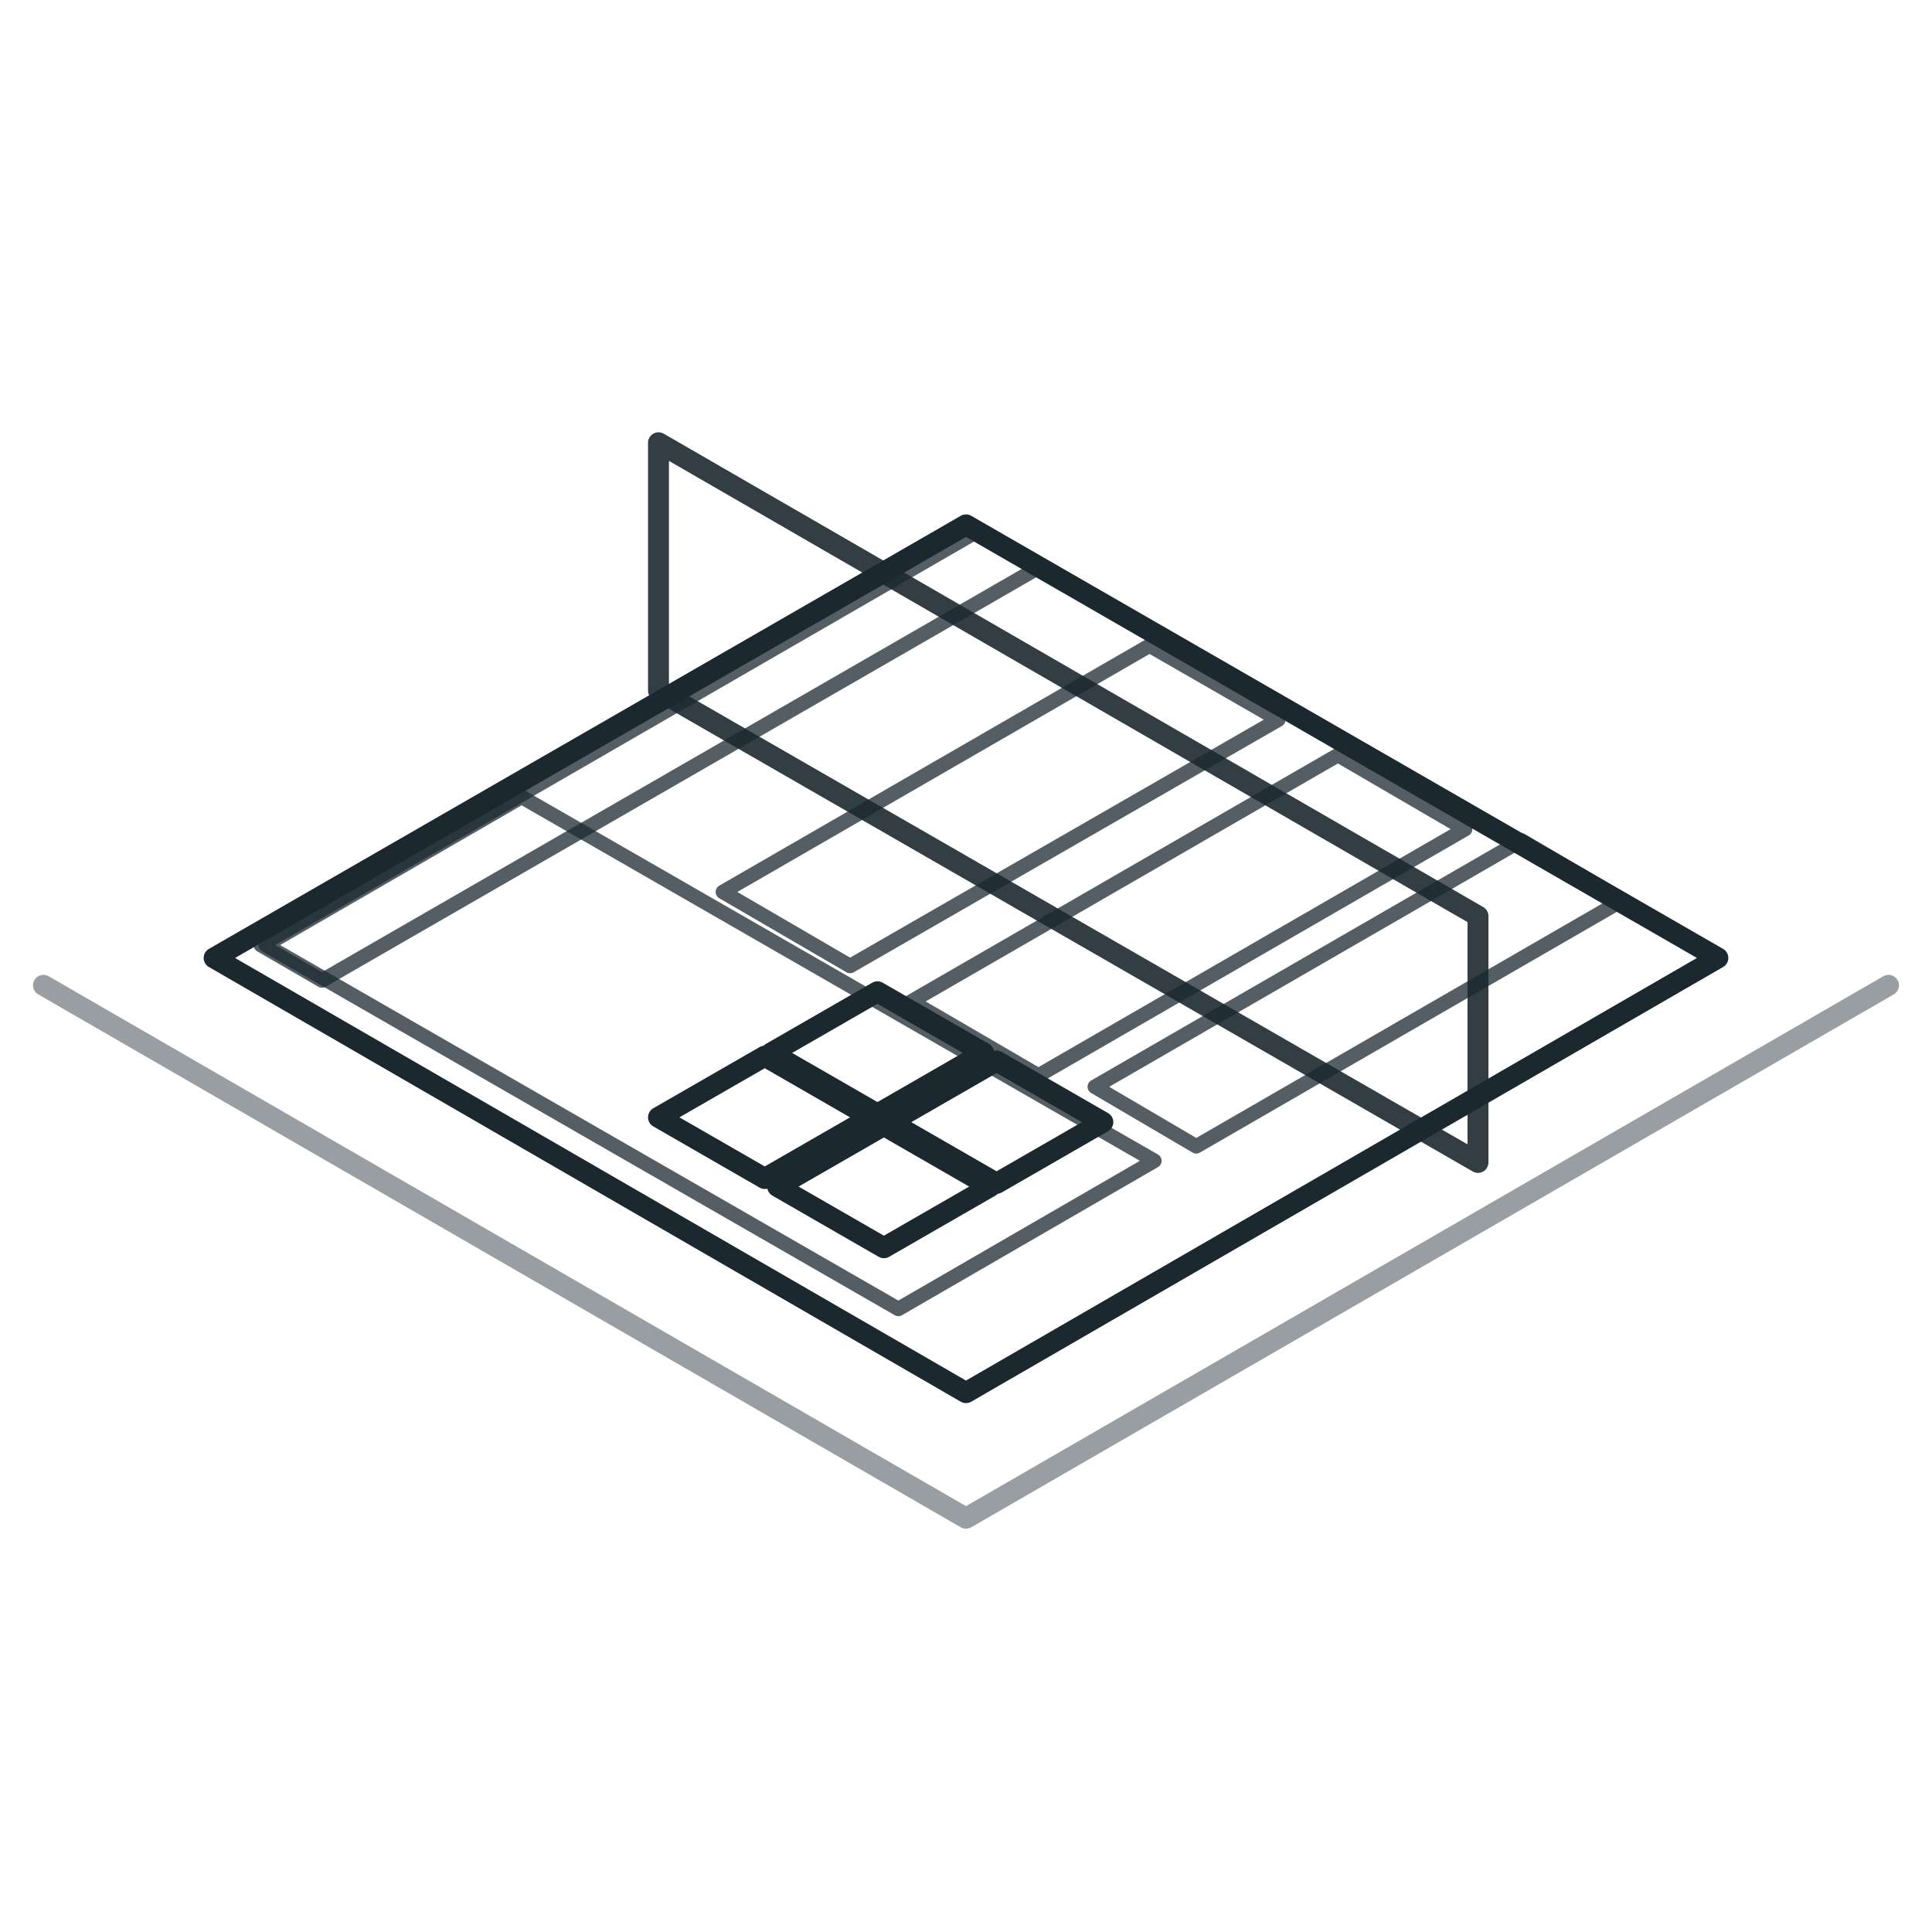
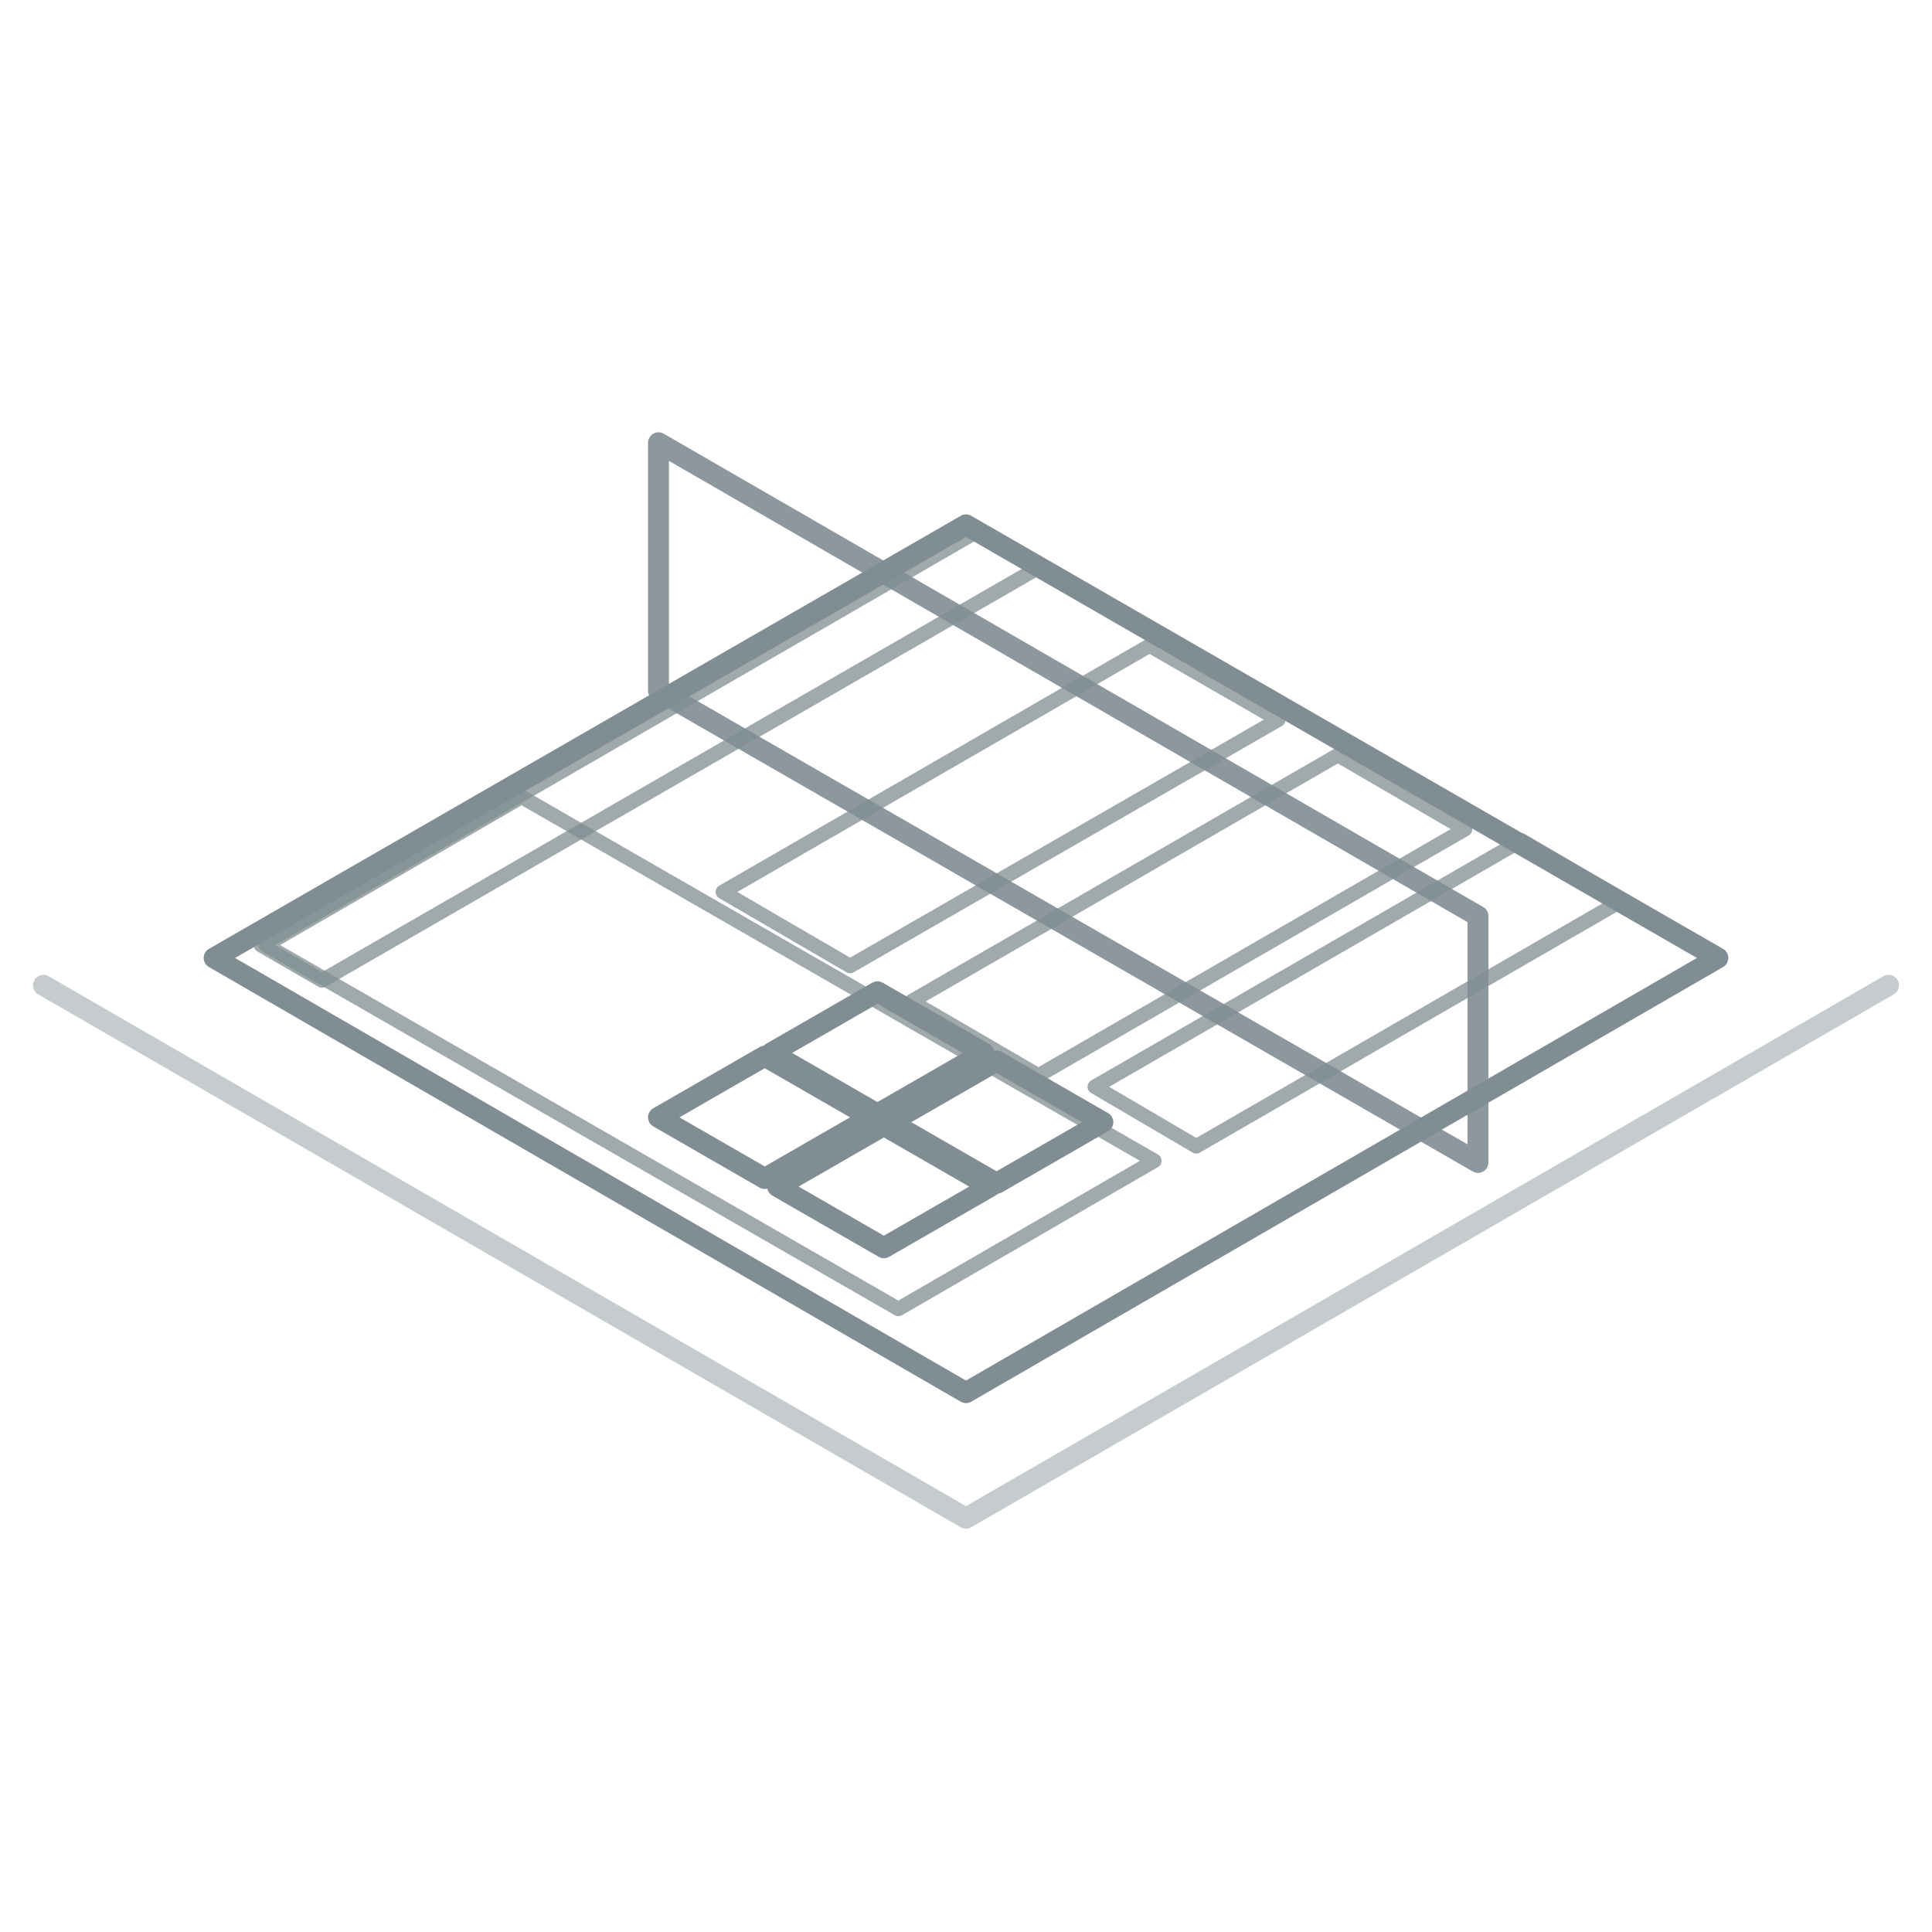
- <svg xmlns="http://www.w3.org/2000/svg" viewBox="0 0 120 120" fill="none" stroke="#1c2830" stroke-width="1.3" stroke-linecap="round" stroke-linejoin="round">
+ <svg xmlns="http://www.w3.org/2000/svg" viewBox="0 0 120 120" fill="none" stroke="#808d92" stroke-width="1.3" stroke-linecap="round" stroke-linejoin="round">
  <path d="M117.3 61.2 L60.0 94.3 L2.7 61.2" opacity="0.45" />
  <path d="M20.0 60.9 L64.6 35.2 L60.7 33.0 L16.2 58.7 Z" stroke-width="0.9" opacity="0.75" />
  <path d="M74.3 71.2 L100.8 55.9 L94.5 52.2 L68.0 67.5 Z" stroke-width="0.9" opacity="0.75" />
  <path d="M60.0 86.5 L106.7 59.5 L60.0 32.6 L13.3 59.5 Z" />
  <path d="M55.8 81.3 L71.7 72.1 L32.4 49.5 L16.5 58.7 Z" stroke-width="0.9" opacity="0.75" />
  <path d="M64.5 66.8 L91.0 51.5 L83.1 46.9 L56.6 62.2 Z" stroke-width="0.9" opacity="0.75" />
  <path d="M52.8 60.0 L79.4 44.7 L71.4 40.1 L44.9 55.4 Z" stroke-width="0.9" opacity="0.75" />
  <path d="M54.9 77.5 L61.5 73.7 L54.9 69.9 L48.3 73.7 Z" />
  <path d="M61.9 73.5 L68.5 69.7 L61.9 65.9 L55.3 69.7 Z" />
  <path d="M47.5 73.2 L54.1 69.4 L47.5 65.6 L40.9 69.4 Z" />
  <path d="M54.5 69.2 L61.1 65.4 L54.5 61.6 L47.9 65.4 Z" />
  <path d="M91.8 72.2 L40.9 42.9 L40.9 27.5 L91.8 56.9 Z" stroke-width="1.3" opacity="0.9" />
</svg>
